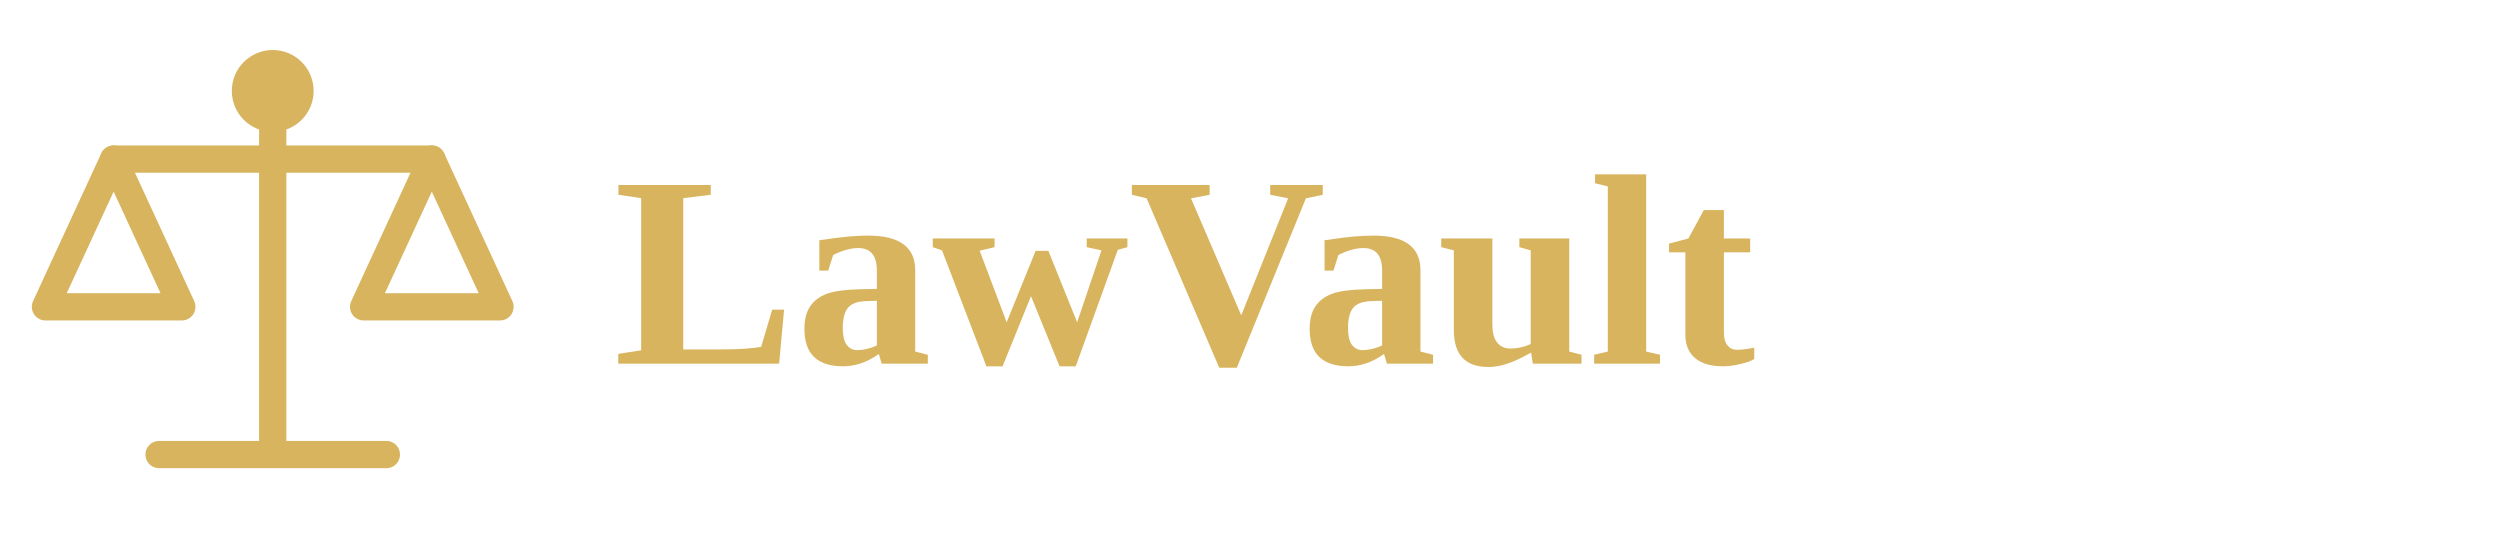
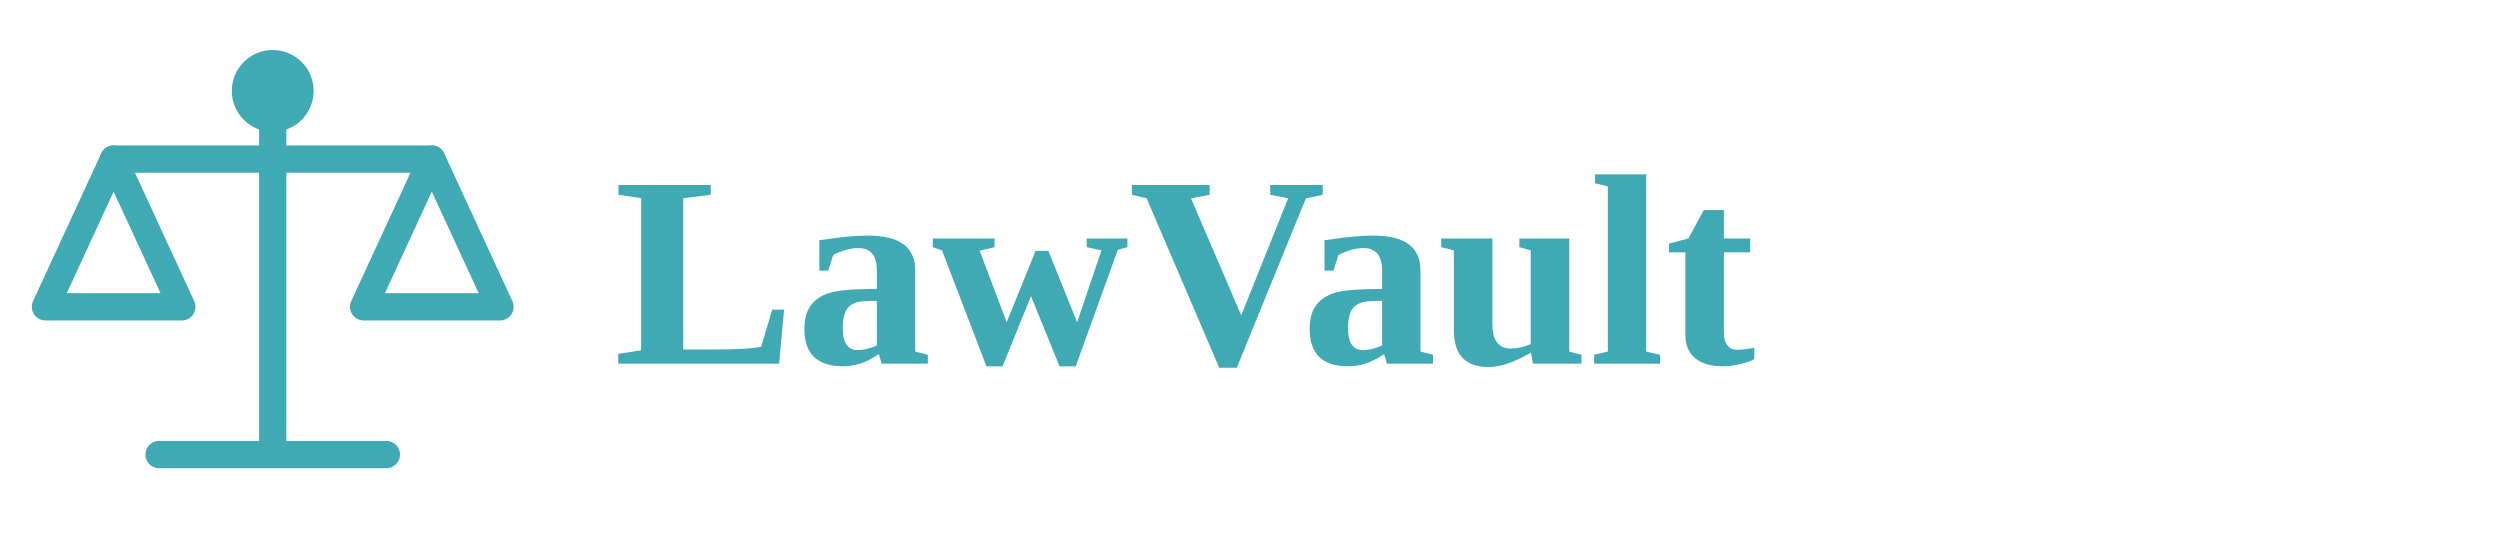
<svg xmlns="http://www.w3.org/2000/svg" viewBox="0 0 220 48" width="220" height="48">
-   <g fill="none" stroke="#D8B45E" stroke-width="2.4" stroke-linecap="round" stroke-linejoin="round">
+   <g fill="none" stroke="#3FA9B4" stroke-width="2.4" stroke-linecap="round" stroke-linejoin="round">
    <path d="M24 8v32M14 40h20M10 14h28" />
    <path d="M10 14l-6 13h12zM38 14l-6 13h12z" />
-     <circle cx="24" cy="8" r="2.4" fill="#D8B45E" />
+     <circle cx="24" cy="8" r="2.4" fill="#3FA9B4" />
  </g>
-   <text x="54" y="32" font-family="Georgia, 'Times New Roman', serif" font-size="24" font-weight="700" fill="#D8B45E">LawVault</text>
+   <text x="54" y="32" font-family="Georgia, 'Times New Roman', serif" font-size="24" font-weight="700" fill="#3FA9B4">LawVault</text>
</svg>
